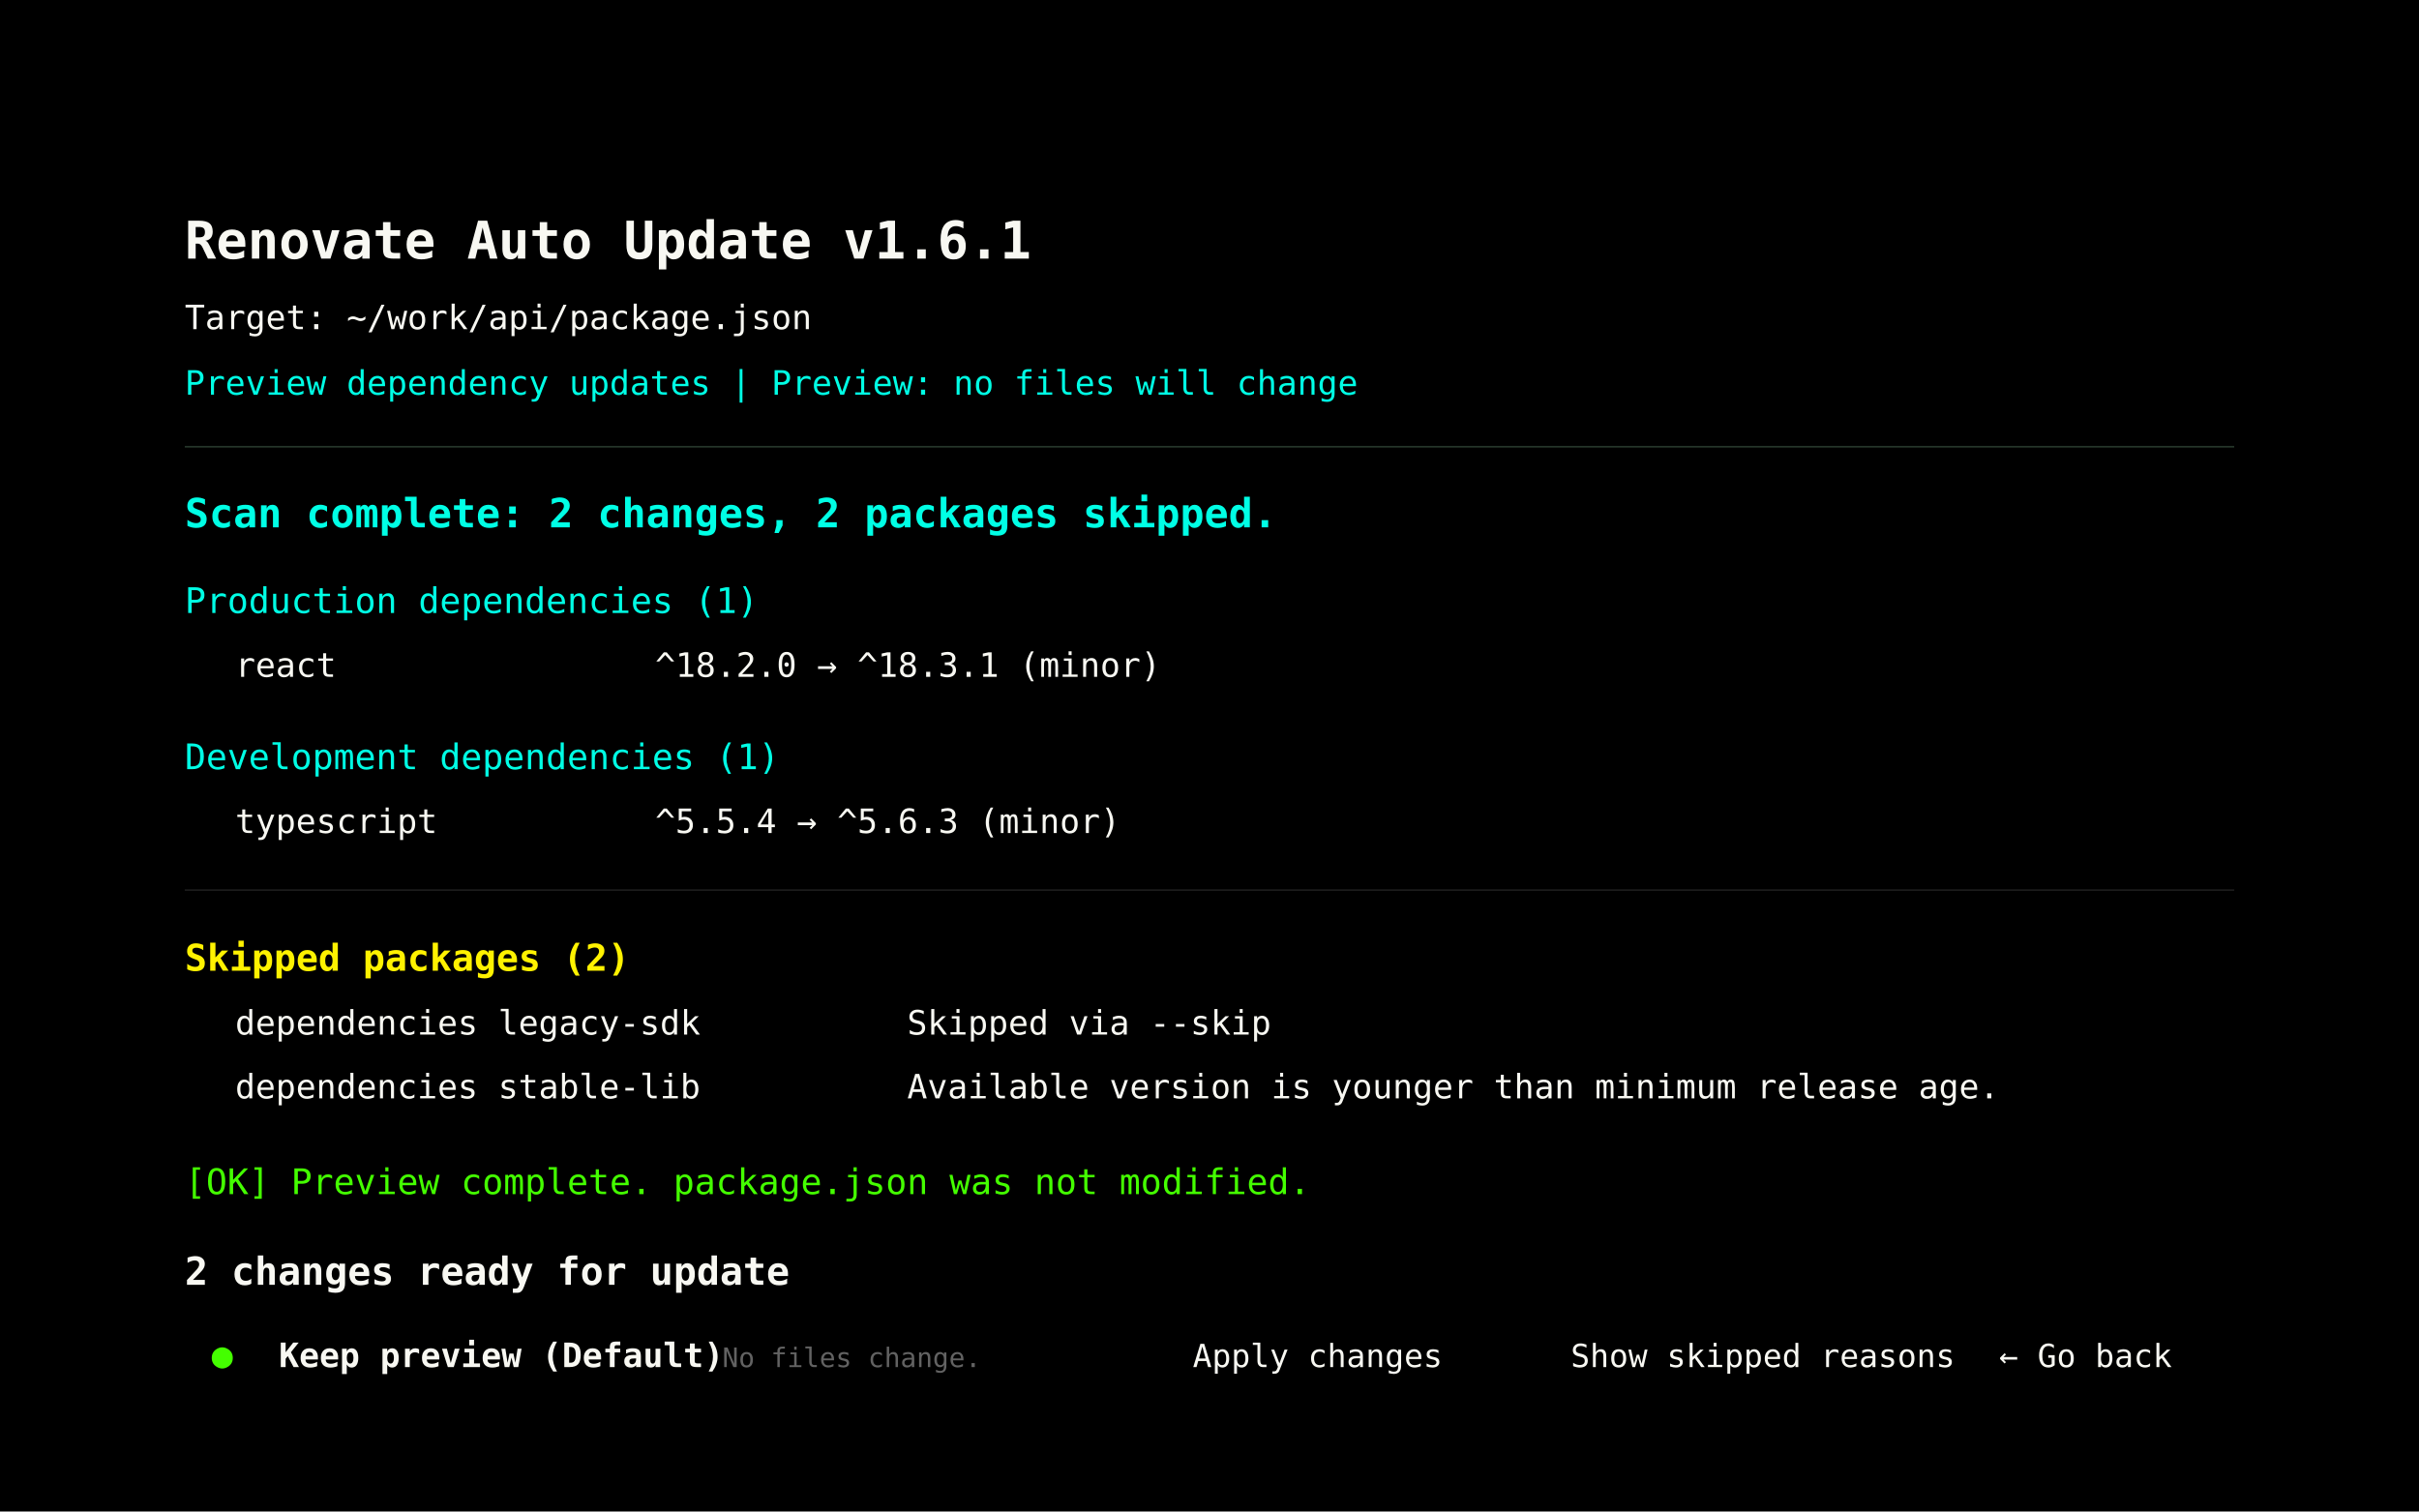
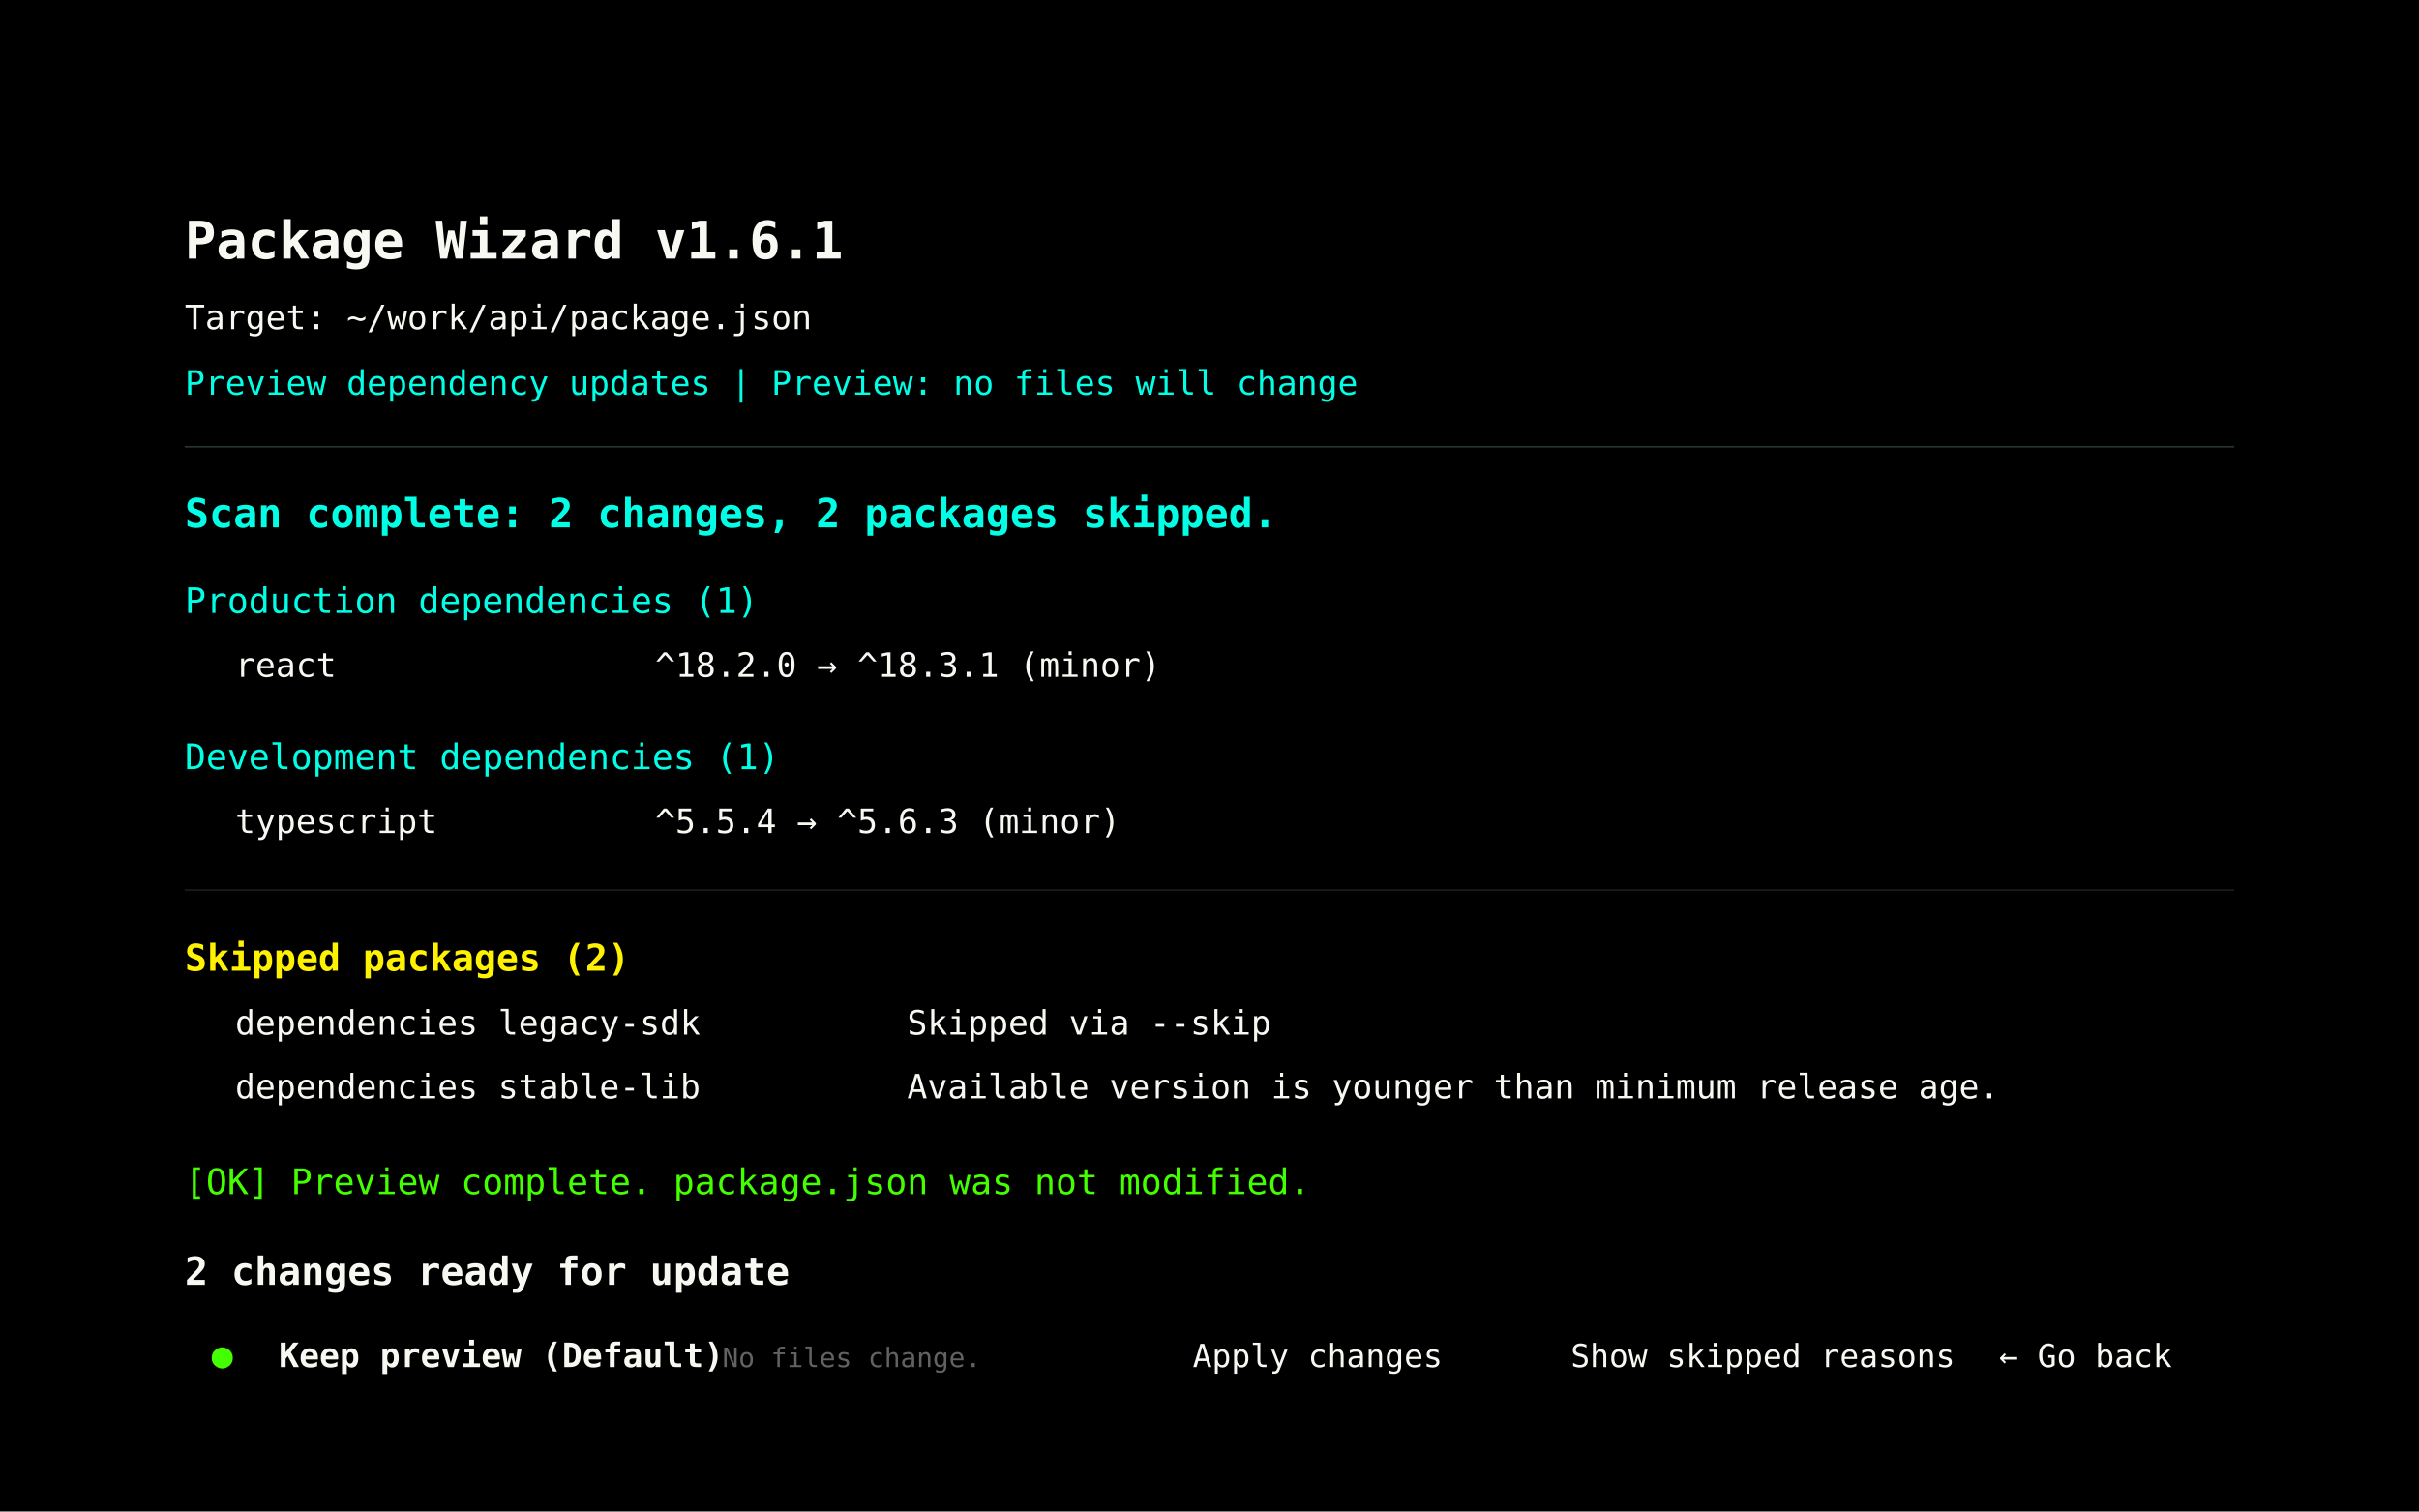
<svg xmlns="http://www.w3.org/2000/svg" width="1440" height="900" viewBox="0 0 1440 900">
  <rect width="1440" height="900" fill="#000000" />
  <rect x="60" y="48" width="1320" height="804" fill="#000000" stroke="#000000" stroke-width="2" />
  <rect x="60" y="48" width="1320" height="52" fill="#000000" />
  <circle cx="94" cy="74" r="8" fill="#000000" />
  <circle cx="122" cy="74" r="8" fill="#000000" />
  <circle cx="150" cy="74" r="8" fill="#000000" />
-   <text x="190" y="81" fill="#000000" font-family="Menlo, Monaco, monospace" font-size="20">renovate-auto-update update</text>
+   <text x="190" y="81" fill="#000000" font-family="Menlo, Monaco, monospace" font-size="20">package-wizard update</text>
  <g font-family="Menlo, Monaco, monospace">
-     <text x="110" y="154" fill="#F8F8F2" font-size="31" font-weight="700">Renovate Auto Update v1.6.1</text>
+     <text x="110" y="154" fill="#F8F8F2" font-size="31" font-weight="700">Package Wizard v1.6.1</text>
    <text x="110" y="196" fill="#F8F8F2" font-size="20">Target: ~/work/api/package.json</text>
    <text x="110" y="235" fill="#00FFE5" font-size="20">Preview dependency updates  |  Preview: no files will change</text>
    <line x1="110" y1="266" x2="1330" y2="266" stroke="#25352a" />
    <text x="110" y="314" fill="#00FFE5" font-size="24" font-weight="700">Scan complete: 2 changes, 2 packages skipped.</text>
    <text x="110" y="365" fill="#00FFE5" font-size="21">Production dependencies (1)</text>
    <text x="140" y="403" fill="#F8F8F2" font-size="20">react</text>
    <text x="390" y="403" fill="#F8F8F2" font-size="20">^18.2.0  →  ^18.3.1   (minor)</text>
    <text x="110" y="458" fill="#00FFE5" font-size="21">Development dependencies (1)</text>
    <text x="140" y="496" fill="#F8F8F2" font-size="20">typescript</text>
    <text x="390" y="496" fill="#F8F8F2" font-size="20">^5.5.4  →  ^5.6.3   (minor)</text>
    <line x1="110" y1="530" x2="1330" y2="530" stroke="#1B1B1B" />
    <text x="110" y="578" fill="#fff200" font-size="22" font-weight="700">Skipped packages (2)</text>
    <text x="140" y="616" fill="#F8F8F2" font-size="20">dependencies legacy-sdk</text>
    <text x="540" y="616" fill="#F8F8F2" font-size="20">Skipped via --skip</text>
    <text x="140" y="654" fill="#F8F8F2" font-size="20">dependencies stable-lib</text>
    <text x="540" y="654" fill="#F8F8F2" font-size="20">Available version is younger than minimum release age.</text>
    <text x="110" y="711" fill="#44ff00" font-size="21">[OK] Preview complete. package.json was not modified.</text>
    <text x="110" y="765" fill="#F8F8F2" font-size="23" font-weight="700">2 changes ready for update</text>
    <rect x="104" y="782" width="575" height="48" rx="5" fill="#000000" />
    <text x="126" y="814" fill="#44ff00" font-size="21">●</text>
    <text x="166" y="814" fill="#F8F8F2" font-size="20" font-weight="700">Keep preview (Default)</text>
    <text x="430" y="814" fill="#626262" font-size="16">No files change.</text>
    <text x="710" y="814" fill="#F8F8F2" font-size="19">Apply changes</text>
    <text x="935" y="814" fill="#F8F8F2" font-size="19">Show skipped reasons</text>
    <text x="1190" y="814" fill="#F8F8F2" font-size="19">← Go back</text>
  </g>
</svg>
